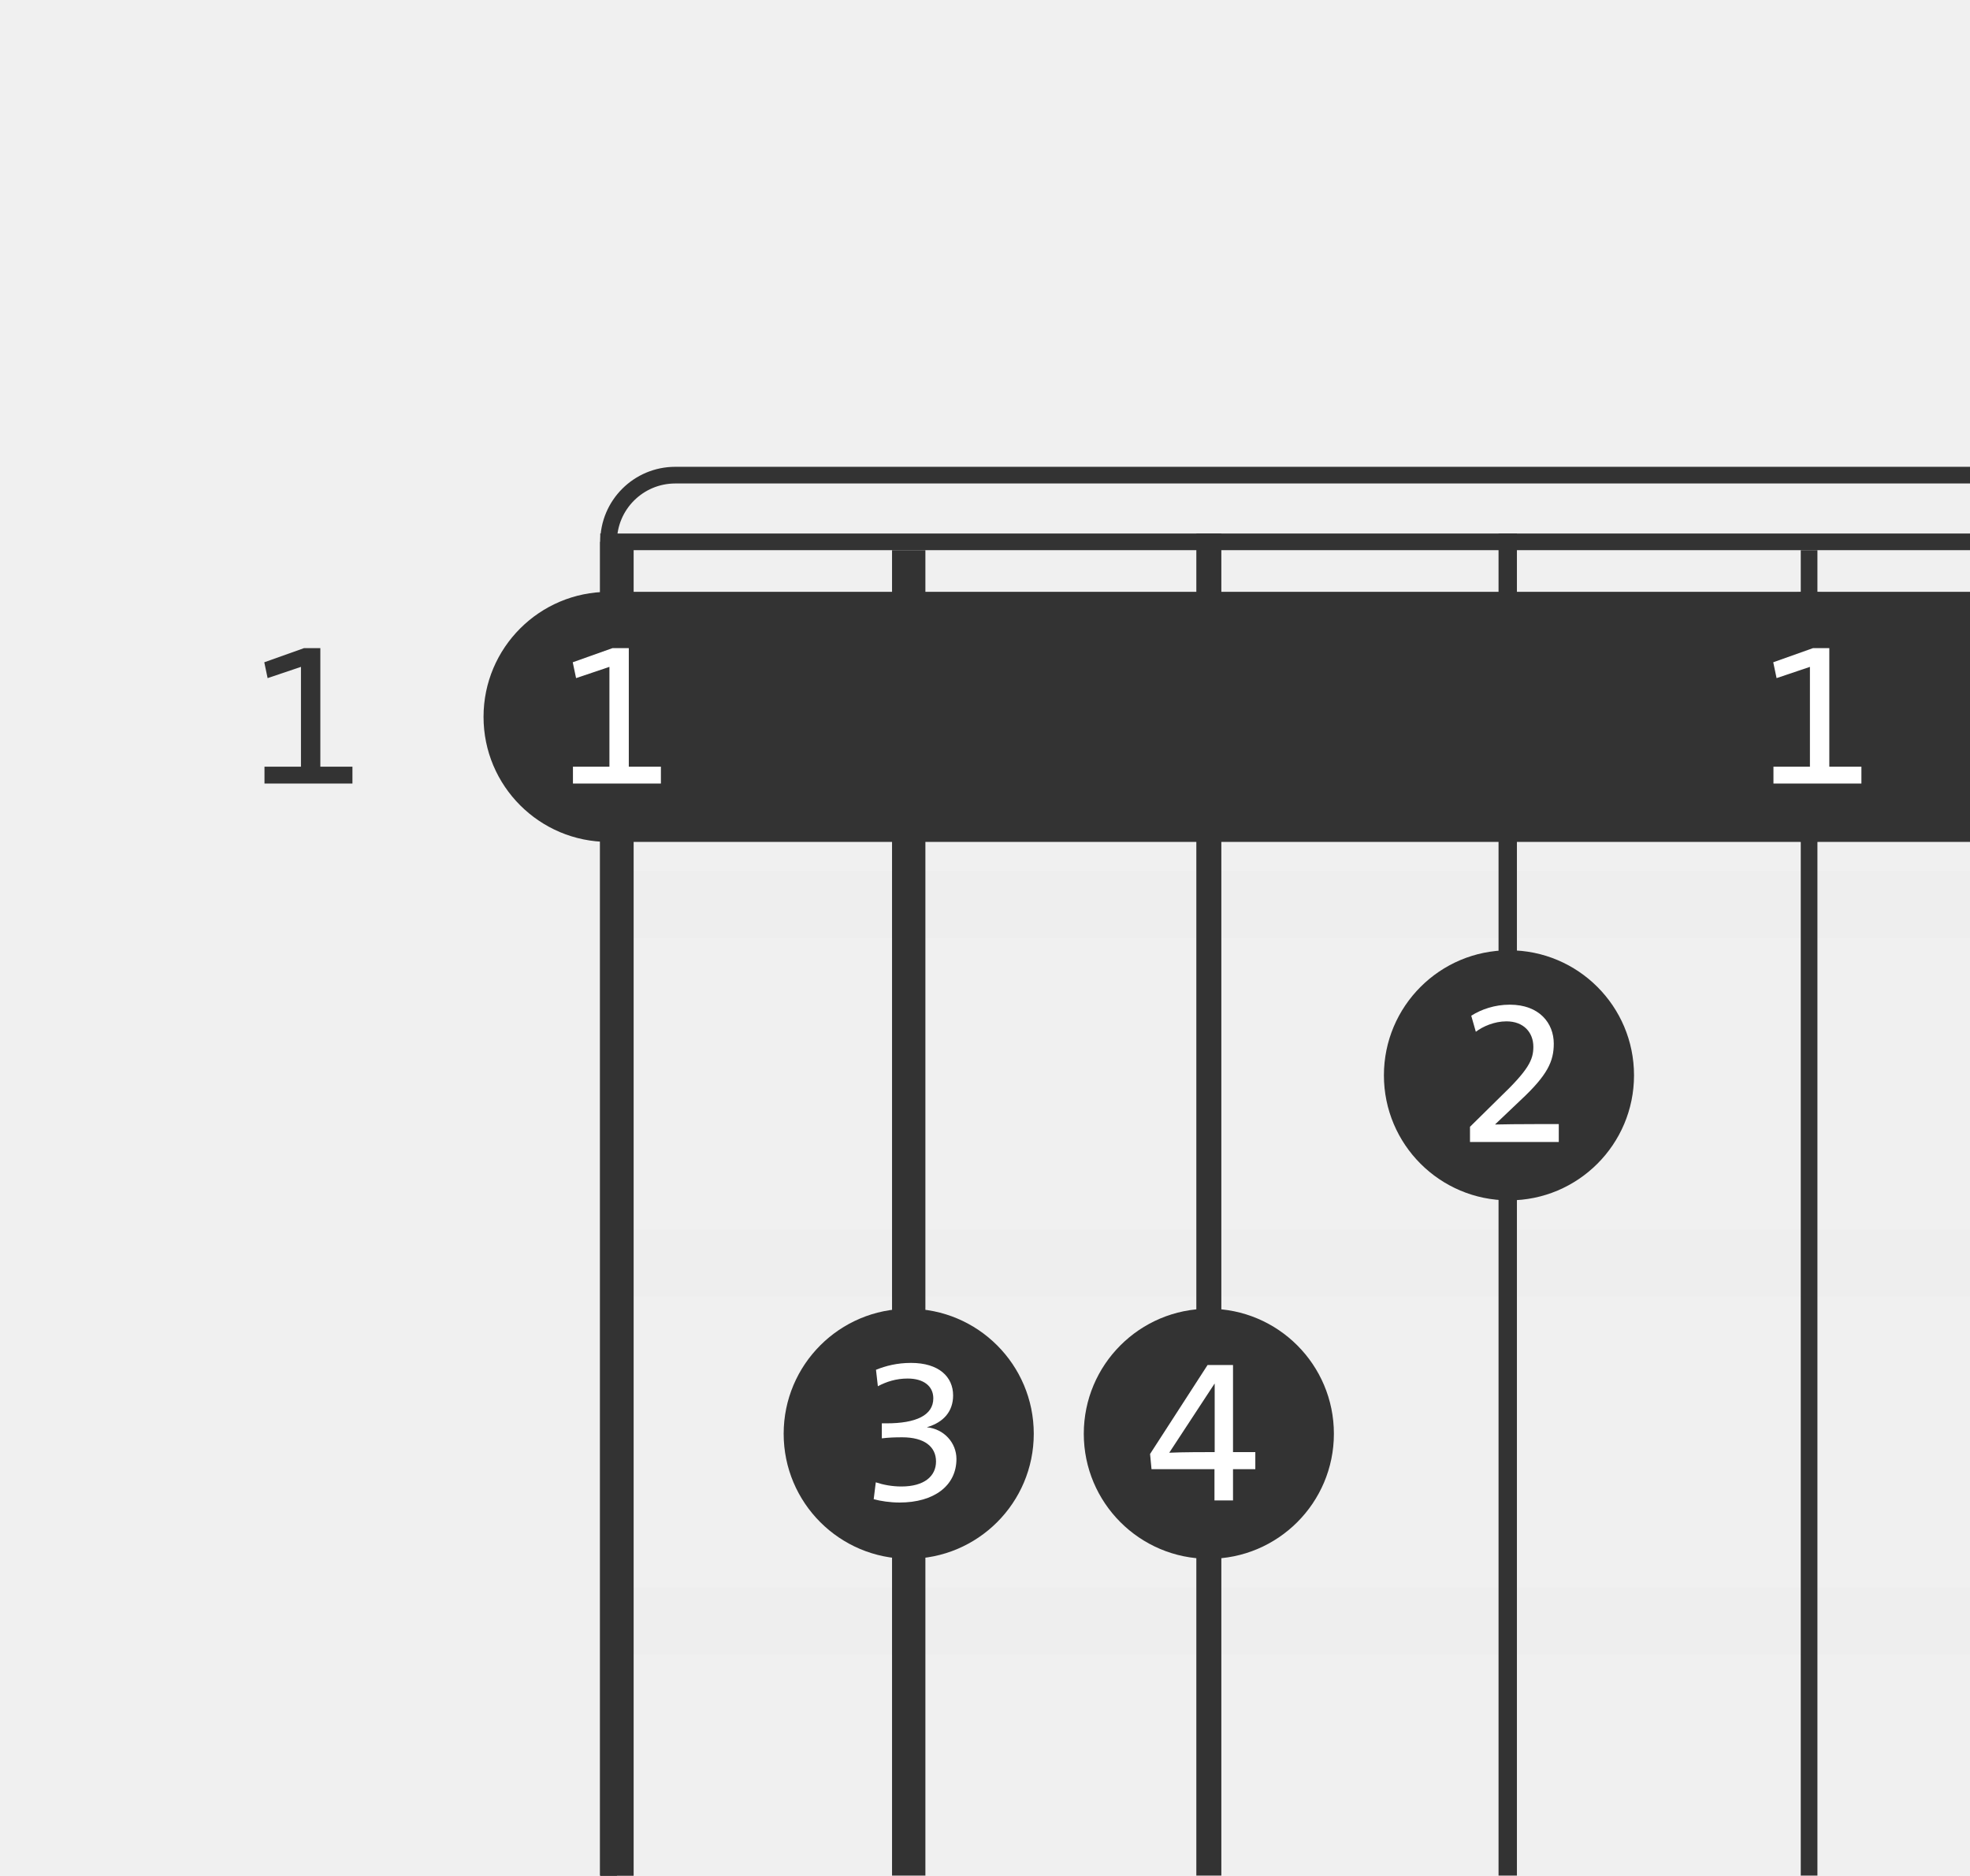
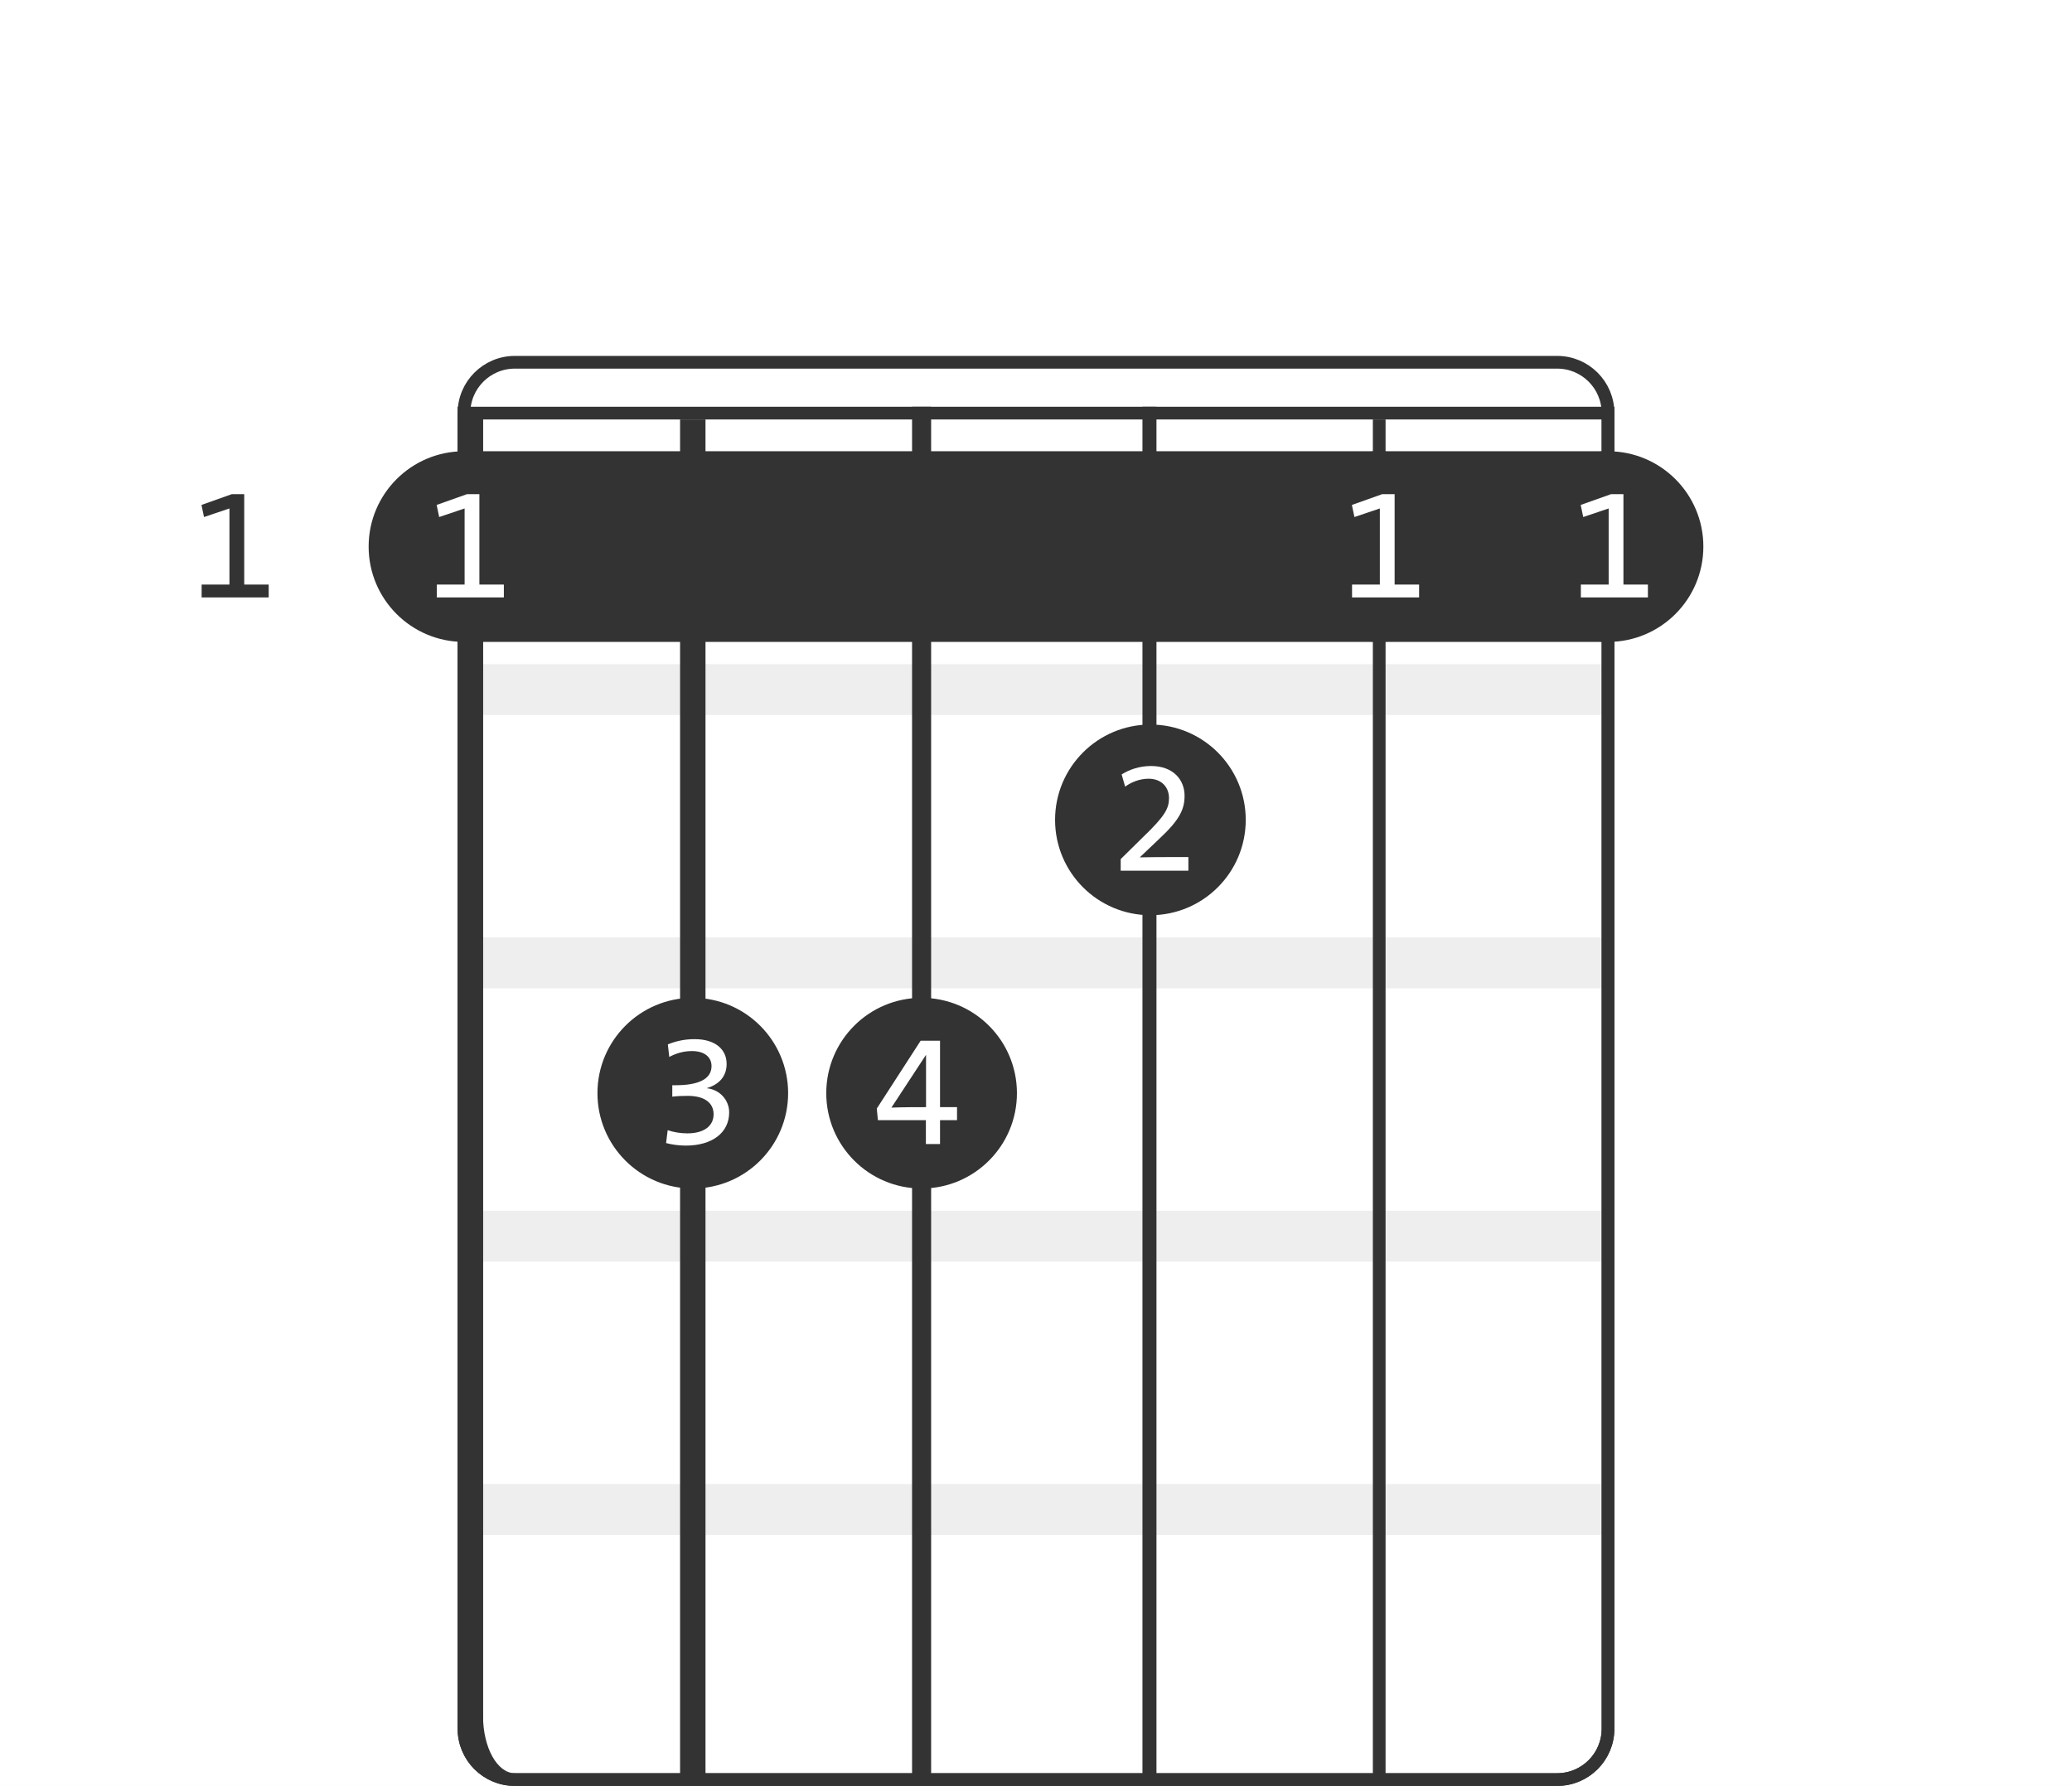
<svg xmlns="http://www.w3.org/2000/svg" xmlns:xlink="http://www.w3.org/1999/xlink" version="1.1">
  <defs>
    <symbol id="circle-1-black">
      <svg width="30" height="30" viewBox="0 0 30 30">
        <polygon fill="#333" points="21.275 23 10.725 23 10.725 20.975 15.1 20.975 15.1 9 11.1 10.35 10.7 8.45 15.475 6.75 17.425 6.75 17.425 20.975 21.275 20.975" />
      </svg>
    </symbol>
    <symbol id="circle-2-black">
      <svg width="30" height="30" viewBox="0 0 30 30">
        <path fill="#333" d="M10.975,17 L0.325,17 L0.325,15.175 L3.9,11.65 C7.35,8.35 7.925,7.15 7.925,5.575 C7.925,3.875 6.775,2.525 4.7,2.525 C3.225,2.525 1.85,3.15 1.025,3.775 L0.475,1.85 C1.7,1.075 3.3,0.525 5.1,0.525 C8.65,0.525 10.375,2.75 10.375,5.2 C10.375,7.325 9.625,8.975 6.375,12 L3.35,14.875 L3.35,14.9 C4.4,14.875 6.225,14.85 8.5,14.85 L10.975,14.85 L10.975,17 Z" transform="translate(10 6)" />
      </svg>
    </symbol>
    <symbol id="circle-3-black">
      <svg width="30" height="30" viewBox="0 0 30 30">
        <path fill="#333" d="M10.8,22.85 L11.05,20.825 C11.95,21.125 13,21.325 14.125,21.325 C16.85,21.325 18.275,20.1 18.275,18.325 C18.275,16.55 16.875,15.425 14.225,15.425 C13.325,15.425 12.625,15.45 11.775,15.55 L11.775,13.75 L12.35,13.75 C15.85,13.75 17.95,12.8 17.95,10.75 C17.95,9.275 16.775,8.375 14.875,8.375 C13.5,8.375 12.325,8.75 11.3,9.3 L11.075,7.325 C12.25,6.85 13.625,6.5 15.275,6.5 C18.625,6.5 20.325,8.175 20.325,10.4 C20.325,12.325 19.175,13.625 17.225,14.2 L17.2,14.225 C19.225,14.425 20.725,16.075 20.725,18.025 C20.725,21.225 18.05,23.25 13.9,23.25 C12.775,23.25 11.625,23.075 10.8,22.85 Z" />
      </svg>
    </symbol>
    <symbol id="circle-4-black">
      <svg width="30" height="30" viewBox="0 0 30 30">
        <path fill="#333" d="M20.575,19.25 L17.9,19.25 L17.9,23 L15.675,23 L15.675,19.25 L8.125,19.25 L7.95,17.425 L14.85,6.75 L17.9,6.75 L17.9,17.2 L20.575,17.2 L20.575,19.25 Z M15.7,17.2 L15.7,9 L15.675,9 L10.25,17.275 C11.75,17.2 14.7,17.2 15.7,17.2 Z" />
      </svg>
    </symbol>
    <symbol id="circle-5-black">
      <svg width="30" height="30" viewBox="0 0 30 30">
        <path fill="#333" d="M11,22.9 L11,20.825 C11.925,21.125 12.975,21.3 14.175,21.3 C16.85,21.3 18.325,19.975 18.325,17.95 C18.325,15.95 16.65,14.925 14.075,14.925 C13.025,14.925 12,15 11.35,15.125 L11.35,6.75 L20.15,6.75 L20.15,8.9 L13.45,8.9 L13.45,13.15 C13.875,13.125 14.45,13.1 14.825,13.1 C18.7,13.1 20.75,15.1 20.75,17.675 C20.75,21.025 18.05,23.225 14,23.225 C12.9,23.225 11.975,23.125 11,22.9 Z" />
      </svg>
    </symbol>
    <symbol id="circle-6-black">
      <svg width="30" height="30" viewBox="0 0 30 30">
        <path fill="#333" d="M19.951 6.6V8.575C19.451 8.5 18.951 8.45 18.301 8.45C14.976 8.45 13.226 10.375 12.601 13.675C12.551 13.925 12.476 14.35 12.401 14.9H12.426C13.226 13.525 14.726 12.775 16.451 12.775C19.701 12.775 21.501 14.875 21.501 17.525C21.501 20.975 19.251 23.25 15.851 23.25C12.326 23.25 10.176 20.75 10.176 16.4C10.176 9.45 13.626 6.525 18.476 6.525C19.001 6.525 19.601 6.55 19.951 6.6ZM19.201 17.9C19.201 15.975 18.101 14.65 15.976 14.65C13.876 14.65 12.651 16.325 12.651 17.725C12.651 19.75 13.826 21.4 16.051 21.4C18.051 21.4 19.201 19.95 19.201 17.9Z" />
      </svg>
    </symbol>
    <symbol id="circle-7-black">
      <svg width="30" height="30" viewBox="0 0 30 30">
        <path fill="#333" d="M21.25,6.75 L21.25,8.7 C18.725,13.4 16.45,18.75 15,23 L12.375,23 C14.025,18.475 16.275,13.275 18.65,8.9 C18.075,8.925 14.8,8.95 12.475,8.95 L10.275,8.95 L10.275,6.75 L21.25,6.75 Z" />
      </svg>
    </symbol>
    <symbol id="circle-8-black">
      <svg width="30" height="30" viewBox="0 0 30 30">
        <path fill="#333" d="M20.75,18.825 C20.75,21.55 18.3,23.25 15.1,23.25 C11.85,23.25 9.725,21.65 9.725,19.175 C9.725,17.1 11.375,15.85 13.2,14.8 C11.3,13.825 10.125,12.675 10.125,10.8 C10.125,8.325 12.25,6.5 15.375,6.5 C18.5,6.5 20.35,8.15 20.35,10.45 C20.35,12.325 18.925,13.475 17.25,14.475 C19.05,15.4 20.75,16.55 20.75,18.825 Z M18.05,10.65 C18.05,9.175 16.925,8.3 15.2,8.3 C13.45,8.3 12.45,9.35 12.45,10.6 C12.45,11.95 13.375,12.65 15.375,13.625 C16.825,12.8 18.05,11.975 18.05,10.65 Z M18.4,19.05 C18.4,17.275 16.825,16.475 15.075,15.675 C13.5,16.55 12.075,17.475 12.075,19 C12.075,20.4 13.225,21.4 15.325,21.4 C17.05,21.4 18.4,20.55 18.4,19.05 Z" />
      </svg>
    </symbol>
    <symbol id="circle-9-black">
      <svg width="30" height="30" viewBox="0 0 30 30">
        <path fill="#333" d="M10.9,23.05 L10.9,21.025 C11.6,21.2 12.4,21.275 13.15,21.275 C16.35,21.275 18.1,19.625 18.675,16.4 C18.75,15.925 18.8,15.625 18.9,15.2 L18.875,15.2 C18.075,16.35 16.7,17.05 14.975,17.05 C11.775,17.05 10,14.95 10,12.15 C10,8.725 12.35,6.5 15.6,6.5 C19,6.5 21.225,8.575 21.225,13.35 C21.225,20.45 17.725,23.225 12.9,23.225 C12.25,23.225 11.55,23.175 10.9,23.05 Z M18.725,12 C18.725,9.9 17.575,8.35 15.425,8.35 C13.45,8.35 12.275,9.875 12.275,11.8 C12.275,13.825 13.425,15.125 15.425,15.125 C17.55,15.125 18.725,13.7 18.725,12 Z" />
      </svg>
    </symbol>
    <symbol id="circle-0-black">
      <svg width="30" height="30" viewBox="0 0 30 30">
        <path fill="#333" d="M20.925,14.7 C20.925,20.925 18.05,23.25 15.1,23.25 C11.525,23.25 9.55,21.05 9.55,14.8 C9.55,9.1 12,6.5 15.4,6.5 C18.625,6.5 20.925,8.425 20.925,14.7 Z M18.5,14.85 C18.5,10.025 17.45,8.4 15.225,8.4 C13.375,8.4 11.975,10 11.975,14.65 C11.975,19.25 12.825,21.325 15.225,21.325 C17.275,21.325 18.5,19.25 18.5,14.85 Z" />
      </svg>
    </symbol>
    <symbol id="bar-middle">
      <svg width="36" height="30" viewBox="0 0 36 30">
        <rect width="36" height="30" fill="#333" fill-rule="evenodd" />
      </svg>
    </symbol>
    <symbol id="bar-end">
      <svg width="15" height="30" viewBox="0 0 15 30">
        <path fill="#333" fill-rule="evenodd" d="M15,0 C6.716,0 0,6.716 0,15 C0,23.284 6.716,30 15,30 L15,0 Z" />
      </svg>
    </symbol>
    <symbol id="circle-1">
      <svg width="30" height="30" viewBox="0 0 30 30">
        <g fill="none" fill-rule="evenodd">
          <circle cx="15" cy="15" r="15" fill="#333" />
          <polygon fill="#FFF" fill-rule="nonzero" points="21.275 23 10.725 23 10.725 20.975 15.1 20.975 15.1 9 11.1 10.35 10.7 8.45 15.475 6.75 17.425 6.75 17.425 20.975 21.275 20.975" />
        </g>
      </svg>
    </symbol>
    <symbol id="circle-2">
      <svg width="30" height="30" viewBox="0 0 30 30">
        <g fill="none" fill-rule="evenodd" transform="translate(0 -2)">
          <circle cx="15" cy="17" r="15" fill="#333" />
          <path fill="#FFF" fill-rule="nonzero" d="M20.975,25 L10.325,25 L10.325,23.175 L13.9,19.65 C17.35,16.35 17.925,15.15 17.925,13.575 C17.925,11.875 16.775,10.525 14.7,10.525 C13.225,10.525 11.85,11.15 11.025,11.775 L10.475,9.85 C11.7,9.075 13.3,8.525 15.1,8.525 C18.65,8.525 20.375,10.75 20.375,13.2 C20.375,15.325 19.625,16.975 16.375,20 L13.35,22.875 L13.35,22.9 C14.4,22.875 16.225,22.85 18.5,22.85 L20.975,22.85 L20.975,25 Z" />
        </g>
      </svg>
    </symbol>
    <symbol id="circle-3">
      <svg width="30" height="30" viewBox="0 0 30 30">
        <g fill="none" fill-rule="evenodd" transform="translate(0 -2)">
          <circle cx="15" cy="17" r="15" fill="#333" />
          <path fill="#FFF" fill-rule="nonzero" d="M10.8,24.85 L11.05,22.825 C11.95,23.125 13,23.325 14.125,23.325 C16.85,23.325 18.275,22.1 18.275,20.325 C18.275,18.55 16.875,17.425 14.225,17.425 C13.325,17.425 12.625,17.45 11.775,17.55 L11.775,15.75 L12.35,15.75 C15.85,15.75 17.95,14.8 17.95,12.75 C17.95,11.275 16.775,10.375 14.875,10.375 C13.5,10.375 12.325,10.75 11.3,11.3 L11.075,9.325 C12.25,8.85 13.625,8.5 15.275,8.5 C18.625,8.5 20.325,10.175 20.325,12.4 C20.325,14.325 19.175,15.625 17.225,16.2 L17.2,16.225 C19.225,16.425 20.725,18.075 20.725,20.025 C20.725,23.225 18.05,25.25 13.9,25.25 C12.775,25.25 11.625,25.075 10.8,24.85 Z" />
        </g>
      </svg>
    </symbol>
    <symbol id="circle-4">
      <svg width="30" height="30" viewBox="0 0 30 30">
        <g fill="none" fill-rule="evenodd" transform="translate(0 -2)">
          <circle cx="15" cy="17" r="15" fill="#333" />
          <path fill="#FFF" fill-rule="nonzero" d="M20.575,21.25 L17.9,21.25 L17.9,25 L15.675,25 L15.675,21.25 L8.125,21.25 L7.95,19.425 L14.85,8.75 L17.9,8.75 L17.9,19.2 L20.575,19.2 L20.575,21.25 Z M15.7,19.2 L15.7,11 L15.675,11 L10.25,19.275 C11.75,19.2 14.7,19.2 15.7,19.2 Z" />
        </g>
      </svg>
    </symbol>
    <symbol id="grid-guitar-2">
      <svg width="182" height="225" viewBox="0 0 182 209" fill="none">
        <path d="M1 48.5H180V40.5H1V48.5Z" fill="#EEEEEE" />
        <path d="M1 91.5H180V83.5H1V91.5Z" fill="#EEEEEE" />
        <path d="M1 134.5H180V126.5H1V134.5Z" fill="#EEEEEE" />
        <path d="M1 177.5H180V169.5H1V177.5Z" fill="#EEEEEE" />
        <rect x="1" y="1" width="180" height="215" rx="8" stroke="#333333" stroke-width="2" />
        <path fill-rule="evenodd" clip-rule="evenodd" d="M39 2L39 216L35 216L35 2L39 2Z" fill="#333333" />
        <path fill-rule="evenodd" clip-rule="evenodd" d="M74.5 6.47666e-06L74.5 216L71.5 216L71.5 6.61612e-06L74.5 6.47666e-06Z" fill="#333333" />
        <path fill-rule="evenodd" clip-rule="evenodd" d="M109.954 6.51366e-06L109.954 216L107.75 216L107.75 6.61612e-06L109.954 6.51366e-06Z" fill="#333333" />
        <path fill-rule="evenodd" clip-rule="evenodd" d="M146 2L146 216L144 216L144 2L146 2Z" fill="#333333" />
        <path d="M0 11C0 6.029 4.029 2 9 2C6.239 2 4 6.029 4 11V206C4 210.971 6.239 215 9 215C4.029 215 0 210.971 0 206V11Z" fill="#333333" />
      </svg>
    </symbol>
    <symbol id="grid-guitar-1">
      <svg width="182" height="225" viewBox="0 0 182 225" fill="none">
        <path d="M1 56.5H180V48.5H1V56.5Z" fill="#EEEEEE" />
        <path d="M1 99.5H180V91.5H1V99.5Z" fill="#EEEEEE" />
        <path d="M1 142.5H180V134.5H1V142.5Z" fill="#EEEEEE" />
        <path d="M1 185.5H180V177.5H1V185.5Z" fill="#EEEEEE" />
        <rect x="1" y="1" width="180" height="223" rx="8" stroke="#333333" stroke-width="2" />
        <path d="M1 9H181V216C181 220.418 177.418 224 173 224H9C4.582 224 1 220.418 1 216V9Z" stroke="#333333" stroke-width="2" />
        <path fill-rule="evenodd" clip-rule="evenodd" d="M39 10L39 224L35 224L35 10L39 10Z" fill="#333333" />
        <path fill-rule="evenodd" clip-rule="evenodd" d="M4 9L4 216L0 216L9.04826e-06 9L4 9Z" fill="#333333" />
        <path fill-rule="evenodd" clip-rule="evenodd" d="M74.5 8L74.5 224L71.5 224L71.5 8L74.5 8Z" fill="#333333" />
        <path fill-rule="evenodd" clip-rule="evenodd" d="M109.954 8L109.954 224L107.75 224L107.75 8L109.954 8Z" fill="#333333" />
        <path fill-rule="evenodd" clip-rule="evenodd" d="M146 10L146 224L144 224L144 10L146 10Z" fill="#333333" />
        <path d="M0 9H4V214C4 218.971 6.239 223 9 223C4.029 223 0 218.971 0 214V9Z" fill="#333333" />
      </svg>
    </symbol>
    <symbol id="o">
      <svg width="30" height="30" viewBox="0 0 30 30">
        <path fill="#333" d="M15,28 C22.18,28 28,22.18 28,15 C28,7.82 22.18,2 15,2 C7.82,2 2,7.82 2,15 C2,22.18 7.82,28 15,28 Z M15,26 C8.925,26 4,21.075 4,15 C4,8.925 8.925,4 15,4 C21.075,4 26,8.925 26,15 C26,21.075 21.075,26 15,26 Z" />
      </svg>
    </symbol>
    <symbol id="x">
      <svg width="30" height="30" viewBox="0 0 30 30">
        <g fill="#333" transform="translate(4 4)">
          <path d="M-0.479,0.76 L21.061,22.3 C21.452,22.69 22.085,22.69 22.475,22.3 C22.866,21.909 22.866,21.276 22.475,20.885 L0.936,-0.654 C0.545,-1.045 -0.088,-1.045 -0.479,-0.654 C-0.869,-0.264 -0.869,0.37 -0.479,0.76 Z" transform="rotate(-90 10.998 10.823)" />
          <path d="M-0.3,0.936 L21.24,22.475 C21.63,22.866 22.264,22.866 22.654,22.475 C23.045,22.085 23.045,21.452 22.654,21.061 L1.115,-0.479 C0.724,-0.869 0.091,-0.869 -0.3,-0.479 C-0.69,-0.088 -0.69,0.545 -0.3,0.936 Z" />
        </g>
      </svg>
    </symbol>
  </defs>
  <symbol id="chord">
    <svg width="326" height="281" version="1.1">
+       <rect width="100%" height="100%" fill="white" />
      <use x="72" y="56" width="182" height="225" xlink:href="#grid-guitar-1" />
      <use x="21" y="71" width="30" height="30" xlink:href="#circle-1-black" />
      <use x="73" y="71" width="36" height="30" xlink:href="#bar-middle" />
      <use x="109" y="71" width="36" height="30" xlink:href="#bar-middle" />
      <use x="145" y="71" width="36" height="30" xlink:href="#bar-middle" />
      <use x="181" y="71" width="36" height="30" xlink:href="#bar-middle" />
      <use x="217" y="71" width="36" height="30" xlink:href="#bar-middle" />
      <use x="58" y="71" width="30" height="30" xlink:href="#circle-1" />
      <use x="94" y="157" width="30" height="30" xlink:href="#circle-3" />
      <use x="130" y="157" width="30" height="30" xlink:href="#circle-4" />
      <use x="166" y="114" width="30" height="30" xlink:href="#circle-2" />
      <use x="202" y="71" width="30" height="30" xlink:href="#circle-1" />
      <use x="238" y="71" width="30" height="30" xlink:href="#circle-1" />
    </svg>
  </symbol>
  <use xlink:href="#chord" />
</svg>
